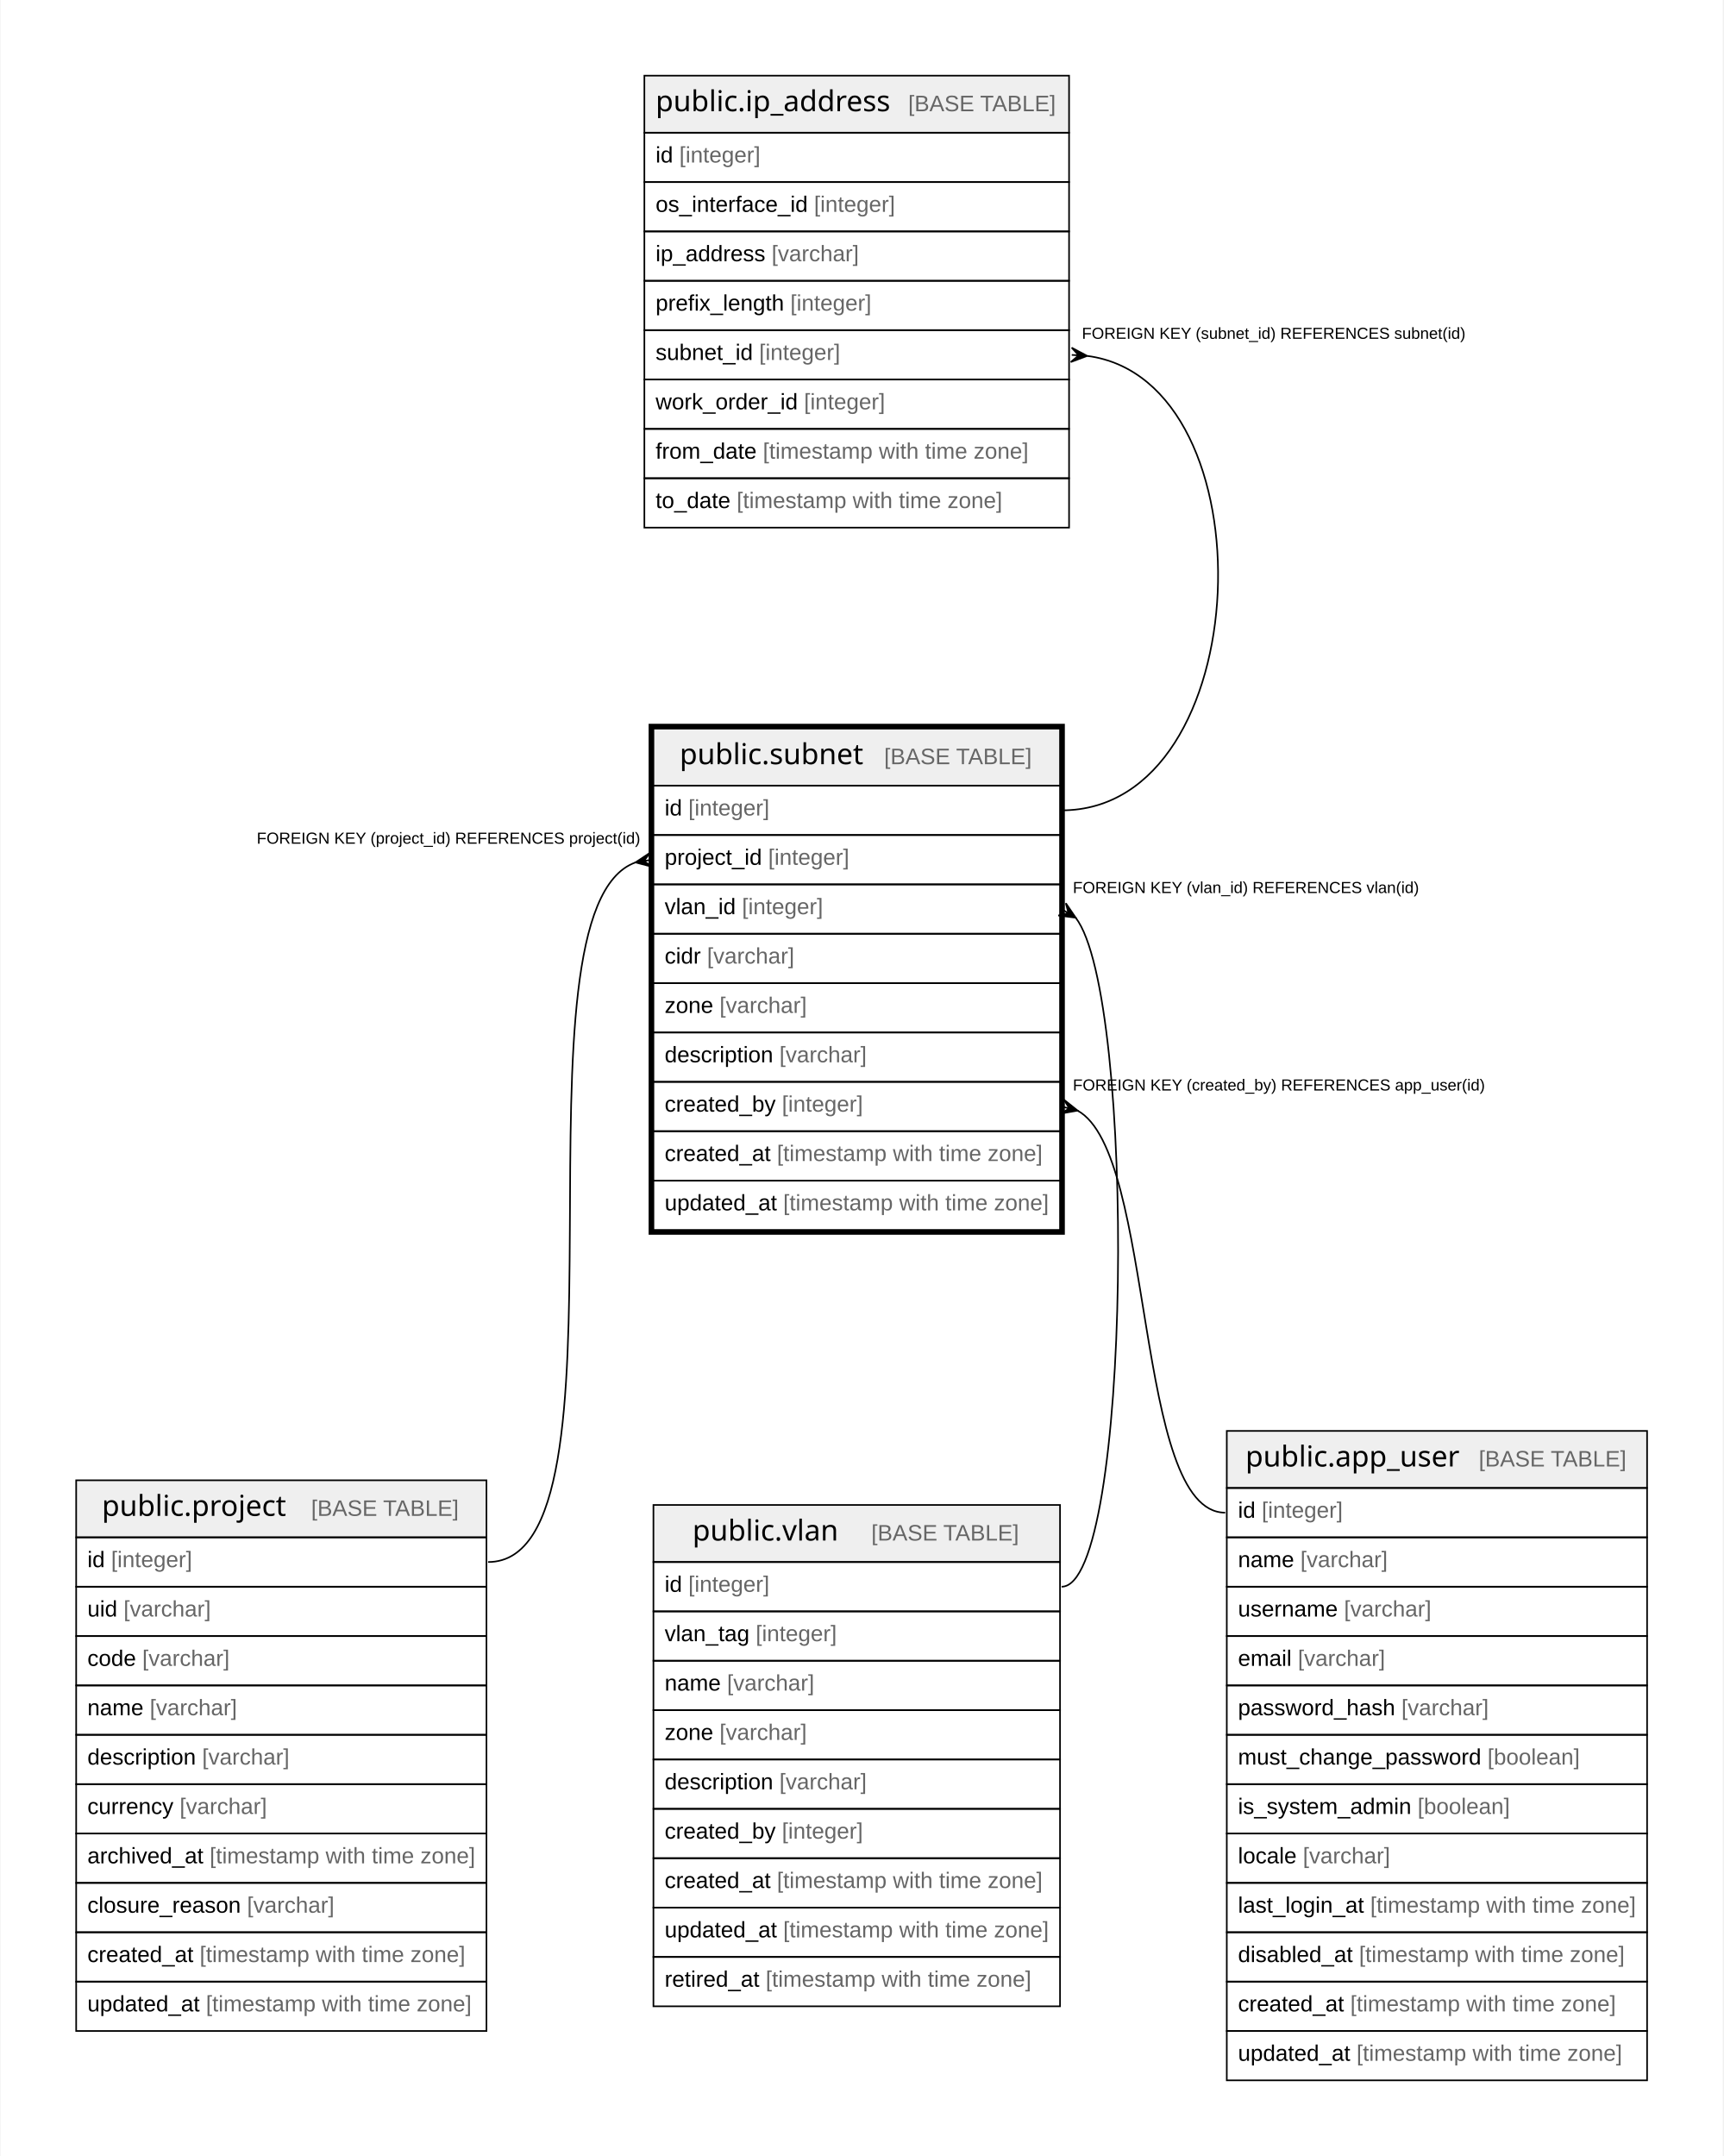
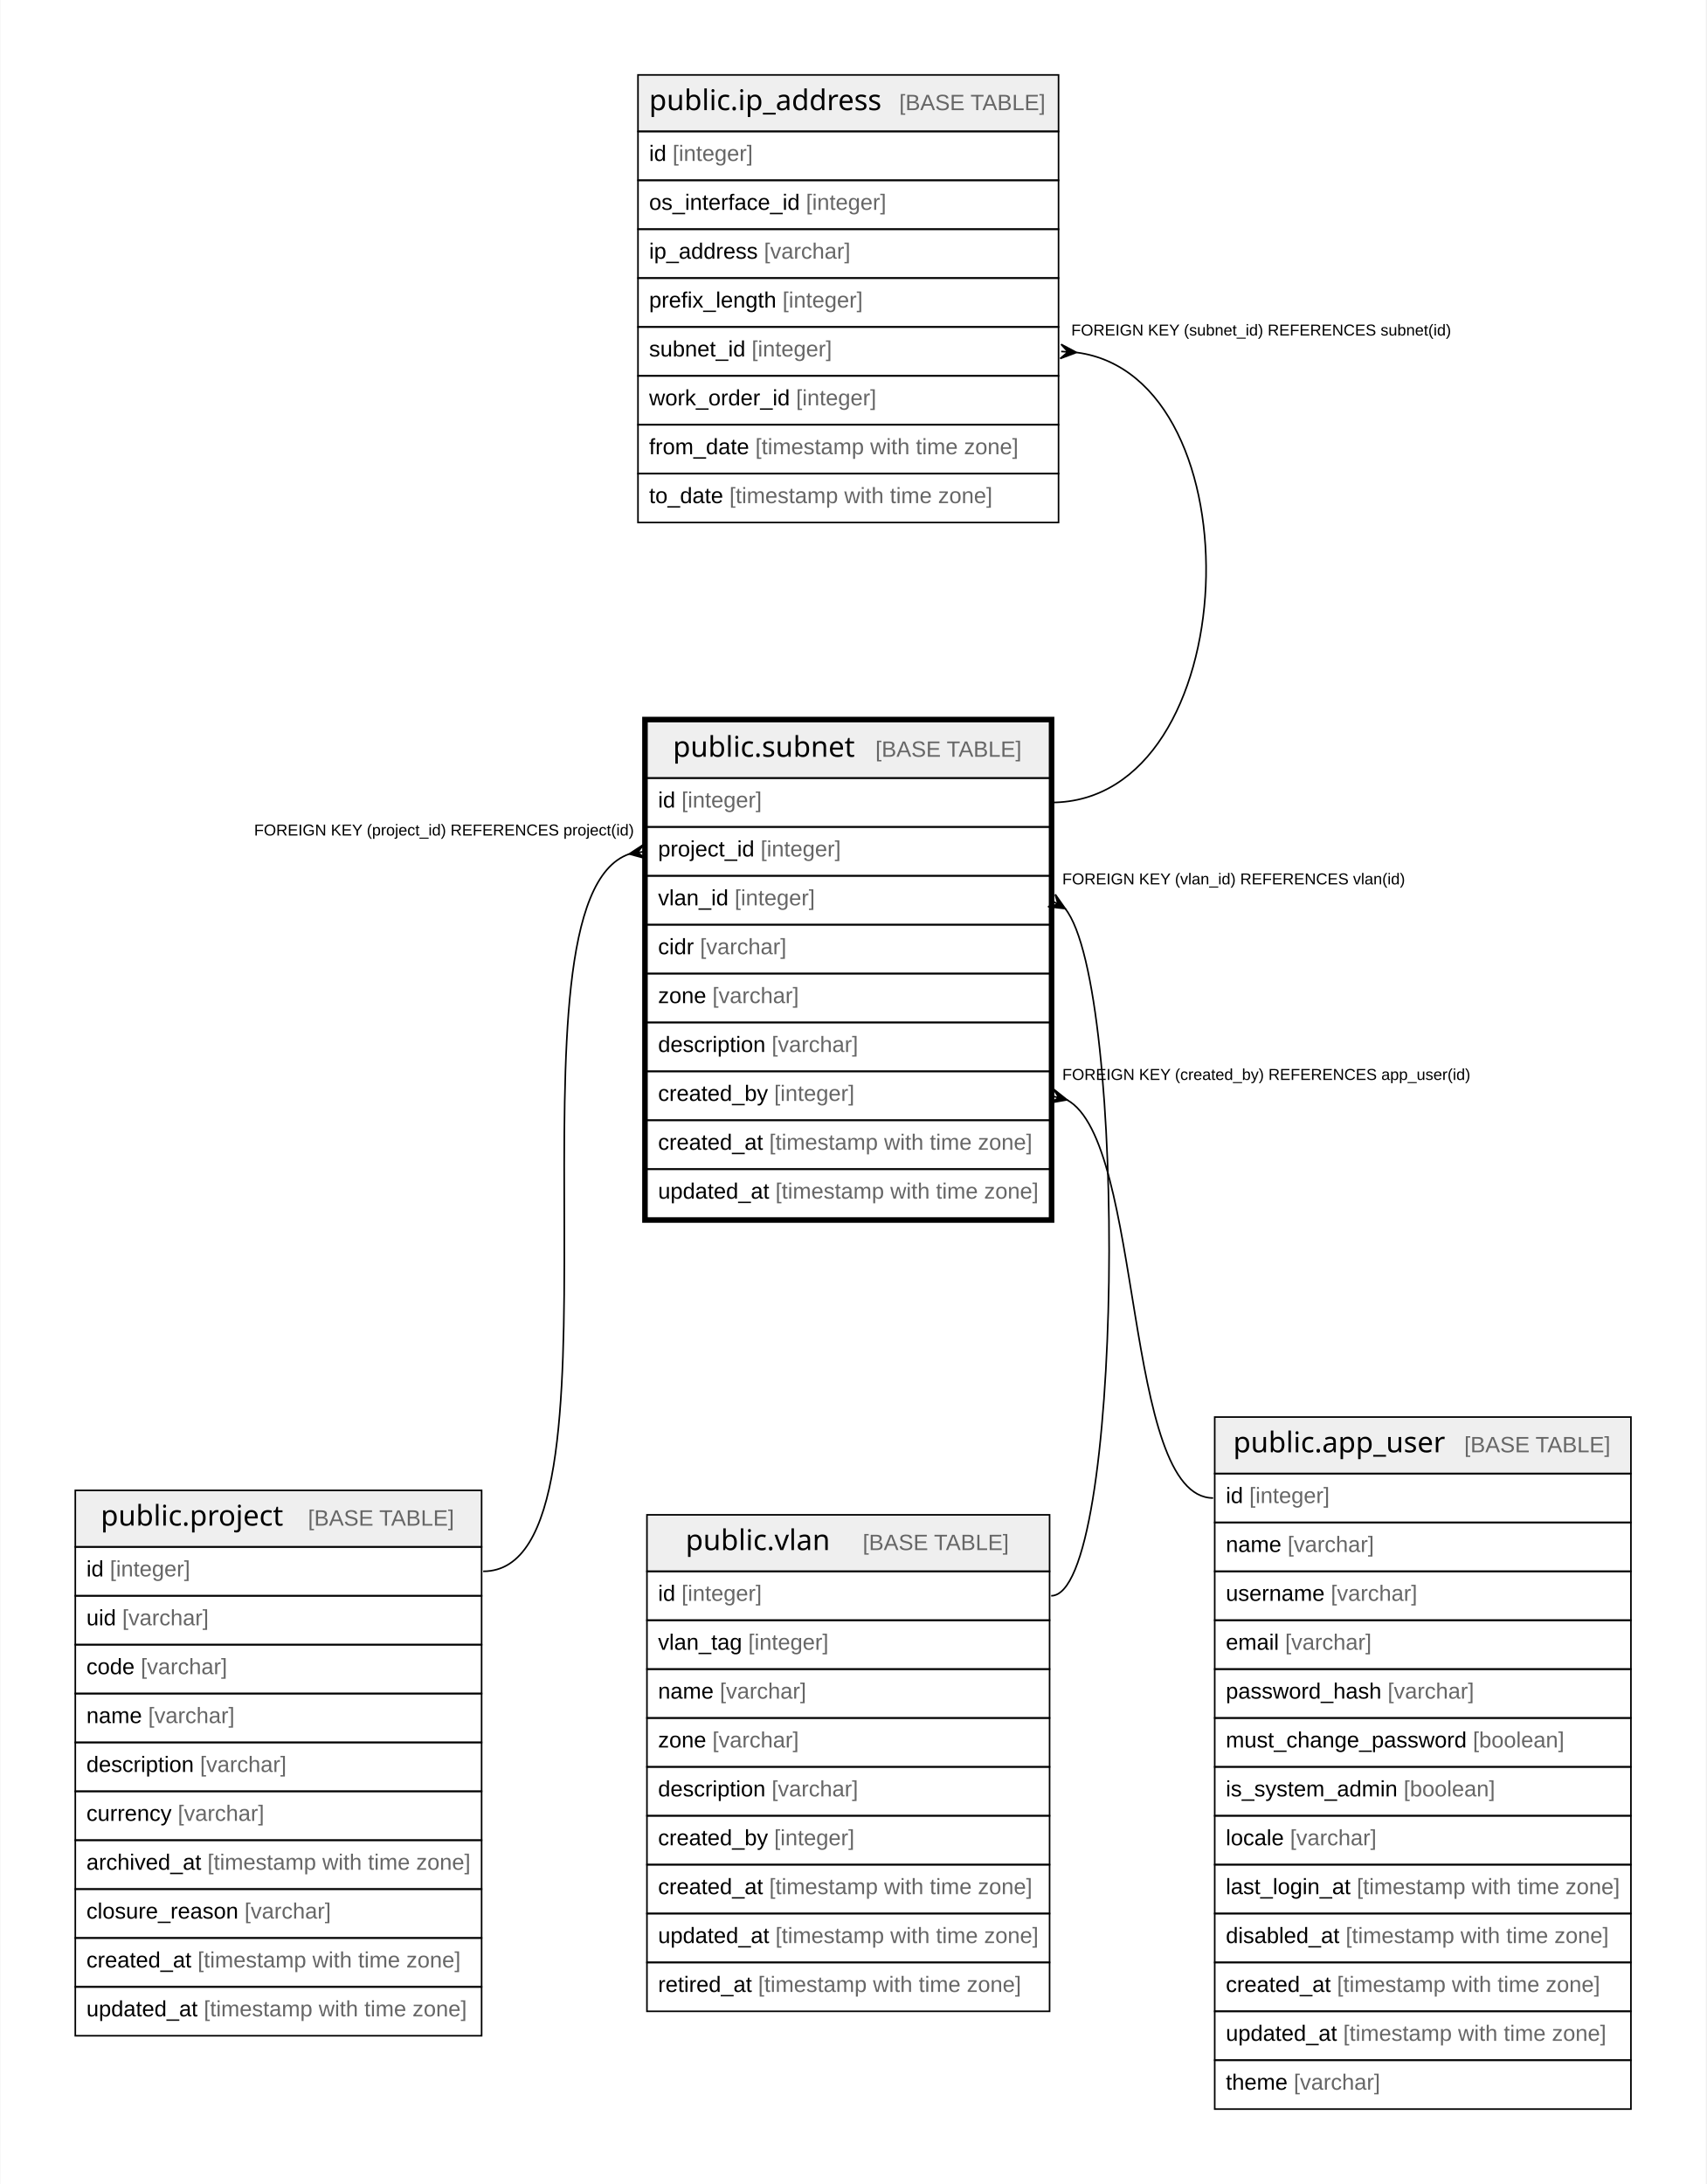
- <svg xmlns="http://www.w3.org/2000/svg" width="1075pt" height="1345pt" viewBox="0.00 0.00 1074.51 1345.20">
-   <g id="graph0" class="graph" transform="scale(1 1) rotate(0) translate(4 1341.2)">
-     <polygon fill="white" stroke="none" points="-4,4 -4,-1341.2 1070.51,-1341.2 1070.51,4 -4,4" />
+ <svg xmlns="http://www.w3.org/2000/svg" width="1075pt" height="1376pt" viewBox="0.00 0.00 1074.51 1376.00">
+   <g id="graph0" class="graph" transform="scale(1 1) rotate(0) translate(4 1372)">
+     <polygon fill="white" stroke="none" points="-4,4 -4,-1372 1070.51,-1372 1070.51,4 -4,4" />
    <g id="node1" class="node">
-       <polygon fill="#efefef" stroke="none" points="403.36,-851 403.36,-886.6 657.04,-886.6 657.04,-851 403.36,-851" />
-       <polygon fill="none" stroke="black" points="403.36,-851 403.36,-886.6 657.04,-886.6 657.04,-851 403.36,-851" />
-       <text text-anchor="start" x="419.71" y="-864.4" font-family="Arial Bold" font-size="18.00">public.subnet</text>
-       <text text-anchor="start" x="516.19" y="-864.4" font-family="Arial" font-size="14.00">    </text>
-       <text text-anchor="start" x="547.31" y="-864.4" font-family="Arial" font-size="14.00" fill="#666666">[BASE TABLE]</text>
+       <polygon fill="#efefef" stroke="none" points="403.36,-881.8 403.36,-917.4 657.04,-917.4 657.04,-881.8 403.36,-881.8" />
+       <polygon fill="none" stroke="black" points="403.36,-881.8 403.36,-917.4 657.04,-917.4 657.04,-881.8 403.36,-881.8" />
+       <text text-anchor="start" x="419.71" y="-895.2" font-family="Arial Bold" font-size="18.00">public.subnet</text>
+       <text text-anchor="start" x="516.19" y="-895.2" font-family="Arial" font-size="14.00">    </text>
+       <text text-anchor="start" x="547.31" y="-895.2" font-family="Arial" font-size="14.00" fill="#666666">[BASE TABLE]</text>
+       <polygon fill="none" stroke="black" points="403.36,-851 403.36,-881.8 657.04,-881.8 657.04,-851 403.36,-851" />
+       <text text-anchor="start" x="410.36" y="-863.2" font-family="Arial" font-size="14.00">id </text>
+       <text text-anchor="start" x="425.14" y="-863.2" font-family="Arial" font-size="14.00" fill="#666666">[integer]</text>
      <polygon fill="none" stroke="black" points="403.36,-820.2 403.36,-851 657.04,-851 657.04,-820.2 403.36,-820.2" />
-       <text text-anchor="start" x="410.36" y="-832.4" font-family="Arial" font-size="14.00">id </text>
-       <text text-anchor="start" x="425.14" y="-832.4" font-family="Arial" font-size="14.00" fill="#666666">[integer]</text>
+       <text text-anchor="start" x="410.36" y="-832.4" font-family="Arial" font-size="14.00">project_id </text>
+       <text text-anchor="start" x="474.95" y="-832.4" font-family="Arial" font-size="14.00" fill="#666666">[integer]</text>
      <polygon fill="none" stroke="black" points="403.36,-789.4 403.36,-820.2 657.04,-820.2 657.04,-789.4 403.36,-789.4" />
-       <text text-anchor="start" x="410.36" y="-801.6" font-family="Arial" font-size="14.00">project_id </text>
-       <text text-anchor="start" x="474.95" y="-801.6" font-family="Arial" font-size="14.00" fill="#666666">[integer]</text>
+       <text text-anchor="start" x="410.36" y="-801.6" font-family="Arial" font-size="14.00">vlan_id </text>
+       <text text-anchor="start" x="458.61" y="-801.6" font-family="Arial" font-size="14.00" fill="#666666">[integer]</text>
      <polygon fill="none" stroke="black" points="403.36,-758.6 403.36,-789.4 657.04,-789.4 657.04,-758.6 403.36,-758.6" />
-       <text text-anchor="start" x="410.36" y="-770.8" font-family="Arial" font-size="14.00">vlan_id </text>
-       <text text-anchor="start" x="458.61" y="-770.8" font-family="Arial" font-size="14.00" fill="#666666">[integer]</text>
+       <text text-anchor="start" x="410.36" y="-770.8" font-family="Arial" font-size="14.00">cidr </text>
+       <text text-anchor="start" x="436.8" y="-770.8" font-family="Arial" font-size="14.00" fill="#666666">[varchar]</text>
      <polygon fill="none" stroke="black" points="403.36,-727.8 403.36,-758.6 657.04,-758.6 657.04,-727.8 403.36,-727.8" />
-       <text text-anchor="start" x="410.36" y="-740" font-family="Arial" font-size="14.00">cidr </text>
-       <text text-anchor="start" x="436.8" y="-740" font-family="Arial" font-size="14.00" fill="#666666">[varchar]</text>
+       <text text-anchor="start" x="410.36" y="-740" font-family="Arial" font-size="14.00">zone </text>
+       <text text-anchor="start" x="444.6" y="-740" font-family="Arial" font-size="14.00" fill="#666666">[varchar]</text>
      <polygon fill="none" stroke="black" points="403.36,-697 403.36,-727.8 657.04,-727.8 657.04,-697 403.36,-697" />
-       <text text-anchor="start" x="410.36" y="-709.2" font-family="Arial" font-size="14.00">zone </text>
-       <text text-anchor="start" x="444.6" y="-709.2" font-family="Arial" font-size="14.00" fill="#666666">[varchar]</text>
+       <text text-anchor="start" x="410.36" y="-709.2" font-family="Arial" font-size="14.00">description </text>
+       <text text-anchor="start" x="481.95" y="-709.2" font-family="Arial" font-size="14.00" fill="#666666">[varchar]</text>
      <polygon fill="none" stroke="black" points="403.36,-666.2 403.36,-697 657.04,-697 657.04,-666.2 403.36,-666.2" />
-       <text text-anchor="start" x="410.36" y="-678.4" font-family="Arial" font-size="14.00">description </text>
-       <text text-anchor="start" x="481.95" y="-678.4" font-family="Arial" font-size="14.00" fill="#666666">[varchar]</text>
+       <text text-anchor="start" x="410.36" y="-678.4" font-family="Arial" font-size="14.00">created_by </text>
+       <text text-anchor="start" x="483.51" y="-678.4" font-family="Arial" font-size="14.00" fill="#666666">[integer]</text>
      <polygon fill="none" stroke="black" points="403.36,-635.4 403.36,-666.2 657.04,-666.2 657.04,-635.4 403.36,-635.4" />
-       <text text-anchor="start" x="410.36" y="-647.6" font-family="Arial" font-size="14.00">created_by </text>
-       <text text-anchor="start" x="483.51" y="-647.6" font-family="Arial" font-size="14.00" fill="#666666">[integer]</text>
+       <text text-anchor="start" x="410.36" y="-647.6" font-family="Arial" font-size="14.00">created_at </text>
+       <text text-anchor="start" x="480.4" y="-647.6" font-family="Arial" font-size="14.00" fill="#666666">[timestamp with time zone]</text>
      <polygon fill="none" stroke="black" points="403.36,-604.6 403.36,-635.4 657.04,-635.4 657.04,-604.6 403.36,-604.6" />
-       <text text-anchor="start" x="410.36" y="-616.8" font-family="Arial" font-size="14.00">created_at </text>
-       <text text-anchor="start" x="480.4" y="-616.8" font-family="Arial" font-size="14.00" fill="#666666">[timestamp with time zone]</text>
-       <polygon fill="none" stroke="black" points="403.36,-573.8 403.36,-604.6 657.04,-604.6 657.04,-573.8 403.36,-573.8" />
-       <text text-anchor="start" x="410.36" y="-586" font-family="Arial" font-size="14.00">updated_at </text>
-       <text text-anchor="start" x="484.31" y="-586" font-family="Arial" font-size="14.00" fill="#666666">[timestamp with time zone]</text>
-       <polygon fill="none" stroke="black" stroke-width="3" points="401.86,-572.3 401.86,-888.1 658.54,-888.1 658.54,-572.3 401.86,-572.3" />
+       <text text-anchor="start" x="410.36" y="-616.8" font-family="Arial" font-size="14.00">updated_at </text>
+       <text text-anchor="start" x="484.31" y="-616.8" font-family="Arial" font-size="14.00" fill="#666666">[timestamp with time zone]</text>
+       <polygon fill="none" stroke="black" stroke-width="3" points="401.86,-603.1 401.86,-918.9 658.54,-918.9 658.54,-603.1 401.86,-603.1" />
    </g>
    <g id="node3" class="node">
-       <polygon fill="#efefef" stroke="none" points="43.2,-382 43.2,-417.6 299.19,-417.6 299.19,-382 43.2,-382" />
-       <polygon fill="none" stroke="black" points="43.2,-382 43.2,-417.6 299.19,-417.6 299.19,-382 43.2,-382" />
-       <text text-anchor="start" x="59.22" y="-395.4" font-family="Arial Bold" font-size="18.00">public.project</text>
-       <text text-anchor="start" x="158.68" y="-395.4" font-family="Arial" font-size="14.00">    </text>
-       <text text-anchor="start" x="189.8" y="-395.4" font-family="Arial" font-size="14.00" fill="#666666">[BASE TABLE]</text>
-       <polygon fill="none" stroke="black" points="43.2,-351.2 43.2,-382 299.19,-382 299.19,-351.2 43.2,-351.2" />
-       <text text-anchor="start" x="50.2" y="-363.4" font-family="Arial" font-size="14.00">id </text>
-       <text text-anchor="start" x="64.99" y="-363.4" font-family="Arial" font-size="14.00" fill="#666666">[integer]</text>
-       <polygon fill="none" stroke="black" points="43.2,-320.4 43.2,-351.2 299.19,-351.2 299.19,-320.4 43.2,-320.4" />
-       <text text-anchor="start" x="50.2" y="-332.6" font-family="Arial" font-size="14.00">uid </text>
-       <text text-anchor="start" x="72.77" y="-332.6" font-family="Arial" font-size="14.00" fill="#666666">[varchar]</text>
-       <polygon fill="none" stroke="black" points="43.2,-289.6 43.2,-320.4 299.19,-320.4 299.19,-289.6 43.2,-289.6" />
-       <text text-anchor="start" x="50.2" y="-301.8" font-family="Arial" font-size="14.00">code </text>
-       <text text-anchor="start" x="84.45" y="-301.8" font-family="Arial" font-size="14.00" fill="#666666">[varchar]</text>
-       <polygon fill="none" stroke="black" points="43.2,-258.8 43.2,-289.6 299.19,-289.6 299.19,-258.8 43.2,-258.8" />
-       <text text-anchor="start" x="50.2" y="-271" font-family="Arial" font-size="14.00">name </text>
-       <text text-anchor="start" x="89.11" y="-271" font-family="Arial" font-size="14.00" fill="#666666">[varchar]</text>
-       <polygon fill="none" stroke="black" points="43.2,-228 43.2,-258.8 299.19,-258.8 299.19,-228 43.2,-228" />
-       <text text-anchor="start" x="50.2" y="-240.2" font-family="Arial" font-size="14.00">description </text>
-       <text text-anchor="start" x="121.79" y="-240.2" font-family="Arial" font-size="14.00" fill="#666666">[varchar]</text>
-       <polygon fill="none" stroke="black" points="43.2,-197.2 43.2,-228 299.19,-228 299.19,-197.2 43.2,-197.2" />
-       <text text-anchor="start" x="50.2" y="-209.4" font-family="Arial" font-size="14.00">currency </text>
-       <text text-anchor="start" x="107.77" y="-209.4" font-family="Arial" font-size="14.00" fill="#666666">[varchar]</text>
-       <polygon fill="none" stroke="black" points="43.2,-166.4 43.2,-197.2 299.19,-197.2 299.19,-166.4 43.2,-166.4" />
-       <text text-anchor="start" x="50.2" y="-178.6" font-family="Arial" font-size="14.00">archived_at </text>
-       <text text-anchor="start" x="126.47" y="-178.6" font-family="Arial" font-size="14.00" fill="#666666">[timestamp with time zone]</text>
-       <polygon fill="none" stroke="black" points="43.2,-135.6 43.2,-166.4 299.19,-166.4 299.19,-135.6 43.2,-135.6" />
-       <text text-anchor="start" x="50.2" y="-147.8" font-family="Arial" font-size="14.00">closure_reason </text>
-       <text text-anchor="start" x="149.81" y="-147.8" font-family="Arial" font-size="14.00" fill="#666666">[varchar]</text>
-       <polygon fill="none" stroke="black" points="43.2,-104.8 43.2,-135.6 299.19,-135.6 299.19,-104.8 43.2,-104.8" />
-       <text text-anchor="start" x="50.2" y="-117" font-family="Arial" font-size="14.00">created_at </text>
-       <text text-anchor="start" x="120.25" y="-117" font-family="Arial" font-size="14.00" fill="#666666">[timestamp with time zone]</text>
-       <polygon fill="none" stroke="black" points="43.2,-74 43.2,-104.8 299.19,-104.8 299.19,-74 43.2,-74" />
-       <text text-anchor="start" x="50.2" y="-86.2" font-family="Arial" font-size="14.00">updated_at </text>
-       <text text-anchor="start" x="124.16" y="-86.2" font-family="Arial" font-size="14.00" fill="#666666">[timestamp with time zone]</text>
+       <polygon fill="#efefef" stroke="none" points="43.2,-397.4 43.2,-433 299.19,-433 299.19,-397.4 43.2,-397.4" />
+       <polygon fill="none" stroke="black" points="43.2,-397.4 43.2,-433 299.19,-433 299.19,-397.4 43.2,-397.4" />
+       <text text-anchor="start" x="59.22" y="-410.8" font-family="Arial Bold" font-size="18.00">public.project</text>
+       <text text-anchor="start" x="158.68" y="-410.8" font-family="Arial" font-size="14.00">    </text>
+       <text text-anchor="start" x="189.8" y="-410.8" font-family="Arial" font-size="14.00" fill="#666666">[BASE TABLE]</text>
+       <polygon fill="none" stroke="black" points="43.2,-366.6 43.2,-397.4 299.19,-397.4 299.19,-366.6 43.2,-366.6" />
+       <text text-anchor="start" x="50.2" y="-378.8" font-family="Arial" font-size="14.00">id </text>
+       <text text-anchor="start" x="64.99" y="-378.8" font-family="Arial" font-size="14.00" fill="#666666">[integer]</text>
+       <polygon fill="none" stroke="black" points="43.2,-335.8 43.2,-366.6 299.19,-366.6 299.19,-335.8 43.2,-335.8" />
+       <text text-anchor="start" x="50.2" y="-348" font-family="Arial" font-size="14.00">uid </text>
+       <text text-anchor="start" x="72.77" y="-348" font-family="Arial" font-size="14.00" fill="#666666">[varchar]</text>
+       <polygon fill="none" stroke="black" points="43.2,-305 43.2,-335.8 299.19,-335.8 299.19,-305 43.2,-305" />
+       <text text-anchor="start" x="50.2" y="-317.2" font-family="Arial" font-size="14.00">code </text>
+       <text text-anchor="start" x="84.45" y="-317.2" font-family="Arial" font-size="14.00" fill="#666666">[varchar]</text>
+       <polygon fill="none" stroke="black" points="43.2,-274.2 43.2,-305 299.19,-305 299.19,-274.2 43.2,-274.2" />
+       <text text-anchor="start" x="50.2" y="-286.4" font-family="Arial" font-size="14.00">name </text>
+       <text text-anchor="start" x="89.11" y="-286.4" font-family="Arial" font-size="14.00" fill="#666666">[varchar]</text>
+       <polygon fill="none" stroke="black" points="43.2,-243.4 43.2,-274.2 299.19,-274.2 299.19,-243.4 43.2,-243.4" />
+       <text text-anchor="start" x="50.2" y="-255.6" font-family="Arial" font-size="14.00">description </text>
+       <text text-anchor="start" x="121.79" y="-255.6" font-family="Arial" font-size="14.00" fill="#666666">[varchar]</text>
+       <polygon fill="none" stroke="black" points="43.2,-212.6 43.2,-243.4 299.19,-243.4 299.19,-212.6 43.2,-212.6" />
+       <text text-anchor="start" x="50.2" y="-224.8" font-family="Arial" font-size="14.00">currency </text>
+       <text text-anchor="start" x="107.77" y="-224.8" font-family="Arial" font-size="14.00" fill="#666666">[varchar]</text>
+       <polygon fill="none" stroke="black" points="43.2,-181.8 43.2,-212.6 299.19,-212.6 299.19,-181.8 43.2,-181.8" />
+       <text text-anchor="start" x="50.2" y="-194" font-family="Arial" font-size="14.00">archived_at </text>
+       <text text-anchor="start" x="126.47" y="-194" font-family="Arial" font-size="14.00" fill="#666666">[timestamp with time zone]</text>
+       <polygon fill="none" stroke="black" points="43.2,-151 43.2,-181.8 299.19,-181.8 299.19,-151 43.2,-151" />
+       <text text-anchor="start" x="50.2" y="-163.2" font-family="Arial" font-size="14.00">closure_reason </text>
+       <text text-anchor="start" x="149.81" y="-163.2" font-family="Arial" font-size="14.00" fill="#666666">[varchar]</text>
+       <polygon fill="none" stroke="black" points="43.2,-120.2 43.2,-151 299.19,-151 299.19,-120.2 43.2,-120.2" />
+       <text text-anchor="start" x="50.2" y="-132.4" font-family="Arial" font-size="14.00">created_at </text>
+       <text text-anchor="start" x="120.25" y="-132.4" font-family="Arial" font-size="14.00" fill="#666666">[timestamp with time zone]</text>
+       <polygon fill="none" stroke="black" points="43.2,-89.4 43.2,-120.2 299.19,-120.2 299.19,-89.4 43.2,-89.4" />
+       <text text-anchor="start" x="50.2" y="-101.6" font-family="Arial" font-size="14.00">updated_at </text>
+       <text text-anchor="start" x="124.16" y="-101.6" font-family="Arial" font-size="14.00" fill="#666666">[timestamp with time zone]</text>
    </g>
    <g id="edge2" class="edge">
-       <path fill="none" stroke="black" d="M392.27,-803.13C309.18,-773.71 396.57,-366.6 300.19,-366.6" />
-       <polygon fill="black" stroke="black" points="392.16,-803.11 401.29,-809.18 397.42,-803.98 401.7,-804.69 401.7,-804.69 401.7,-804.69 397.42,-803.98 402.76,-800.31 392.16,-803.11" />
-       <text text-anchor="start" x="155.85" y="-814.8" font-family="Arial" font-size="10.00">FOREIGN KEY (project_id) REFERENCES project(id)</text>
+       <path fill="none" stroke="black" d="M392.21,-833.96C306.12,-804.27 399.88,-382 300.19,-382" />
+       <polygon fill="black" stroke="black" points="392.15,-833.95 401.31,-839.99 397.42,-834.8 401.69,-835.49 401.69,-835.49 401.69,-835.49 397.42,-834.8 402.74,-831.1 392.15,-833.95" />
+       <text text-anchor="start" x="155.85" y="-845.6" font-family="Arial" font-size="10.00">FOREIGN KEY (project_id) REFERENCES project(id)</text>
    </g>
    <g id="node4" class="node">
-       <polygon fill="#efefef" stroke="none" points="403.36,-366.6 403.36,-402.2 657.04,-402.2 657.04,-366.6 403.36,-366.6" />
-       <polygon fill="none" stroke="black" points="403.36,-366.6 403.36,-402.2 657.04,-402.2 657.04,-366.6 403.36,-366.6" />
-       <text text-anchor="start" x="427.71" y="-380" font-family="Arial Bold" font-size="18.00">public.vlan</text>
-       <text text-anchor="start" x="508.19" y="-380" font-family="Arial" font-size="14.00">    </text>
-       <text text-anchor="start" x="539.31" y="-380" font-family="Arial" font-size="14.00" fill="#666666">[BASE TABLE]</text>
-       <polygon fill="none" stroke="black" points="403.36,-335.8 403.36,-366.6 657.04,-366.6 657.04,-335.8 403.36,-335.8" />
-       <text text-anchor="start" x="410.36" y="-348" font-family="Arial" font-size="14.00">id </text>
-       <text text-anchor="start" x="425.14" y="-348" font-family="Arial" font-size="14.00" fill="#666666">[integer]</text>
-       <polygon fill="none" stroke="black" points="403.36,-305 403.36,-335.8 657.04,-335.8 657.04,-305 403.36,-305" />
-       <text text-anchor="start" x="410.36" y="-317.2" font-family="Arial" font-size="14.00">vlan_tag </text>
-       <text text-anchor="start" x="467.18" y="-317.2" font-family="Arial" font-size="14.00" fill="#666666">[integer]</text>
-       <polygon fill="none" stroke="black" points="403.36,-274.2 403.36,-305 657.04,-305 657.04,-274.2 403.36,-274.2" />
-       <text text-anchor="start" x="410.36" y="-286.4" font-family="Arial" font-size="14.00">name </text>
-       <text text-anchor="start" x="449.27" y="-286.4" font-family="Arial" font-size="14.00" fill="#666666">[varchar]</text>
-       <polygon fill="none" stroke="black" points="403.36,-243.4 403.36,-274.2 657.04,-274.2 657.04,-243.4 403.36,-243.4" />
-       <text text-anchor="start" x="410.36" y="-255.6" font-family="Arial" font-size="14.00">zone </text>
-       <text text-anchor="start" x="444.6" y="-255.6" font-family="Arial" font-size="14.00" fill="#666666">[varchar]</text>
-       <polygon fill="none" stroke="black" points="403.36,-212.6 403.36,-243.4 657.04,-243.4 657.04,-212.6 403.36,-212.6" />
-       <text text-anchor="start" x="410.36" y="-224.8" font-family="Arial" font-size="14.00">description </text>
-       <text text-anchor="start" x="481.95" y="-224.8" font-family="Arial" font-size="14.00" fill="#666666">[varchar]</text>
-       <polygon fill="none" stroke="black" points="403.36,-181.8 403.36,-212.6 657.04,-212.6 657.04,-181.8 403.36,-181.8" />
-       <text text-anchor="start" x="410.36" y="-194" font-family="Arial" font-size="14.00">created_by </text>
-       <text text-anchor="start" x="483.51" y="-194" font-family="Arial" font-size="14.00" fill="#666666">[integer]</text>
-       <polygon fill="none" stroke="black" points="403.36,-151 403.36,-181.8 657.04,-181.8 657.04,-151 403.36,-151" />
-       <text text-anchor="start" x="410.36" y="-163.2" font-family="Arial" font-size="14.00">created_at </text>
-       <text text-anchor="start" x="480.4" y="-163.2" font-family="Arial" font-size="14.00" fill="#666666">[timestamp with time zone]</text>
-       <polygon fill="none" stroke="black" points="403.36,-120.2 403.36,-151 657.04,-151 657.04,-120.2 403.36,-120.2" />
-       <text text-anchor="start" x="410.36" y="-132.4" font-family="Arial" font-size="14.00">updated_at </text>
-       <text text-anchor="start" x="484.31" y="-132.4" font-family="Arial" font-size="14.00" fill="#666666">[timestamp with time zone]</text>
-       <polygon fill="none" stroke="black" points="403.36,-89.4 403.36,-120.2 657.04,-120.2 657.04,-89.4 403.36,-89.4" />
-       <text text-anchor="start" x="410.36" y="-101.6" font-family="Arial" font-size="14.00">retired_at </text>
-       <text text-anchor="start" x="473.39" y="-101.6" font-family="Arial" font-size="14.00" fill="#666666">[timestamp with time zone]</text>
+       <polygon fill="#efefef" stroke="none" points="403.36,-382 403.36,-417.6 657.04,-417.6 657.04,-382 403.36,-382" />
+       <polygon fill="none" stroke="black" points="403.36,-382 403.36,-417.6 657.04,-417.6 657.04,-382 403.36,-382" />
+       <text text-anchor="start" x="427.71" y="-395.4" font-family="Arial Bold" font-size="18.00">public.vlan</text>
+       <text text-anchor="start" x="508.19" y="-395.4" font-family="Arial" font-size="14.00">    </text>
+       <text text-anchor="start" x="539.31" y="-395.4" font-family="Arial" font-size="14.00" fill="#666666">[BASE TABLE]</text>
+       <polygon fill="none" stroke="black" points="403.36,-351.2 403.36,-382 657.04,-382 657.04,-351.2 403.36,-351.2" />
+       <text text-anchor="start" x="410.36" y="-363.4" font-family="Arial" font-size="14.00">id </text>
+       <text text-anchor="start" x="425.14" y="-363.4" font-family="Arial" font-size="14.00" fill="#666666">[integer]</text>
+       <polygon fill="none" stroke="black" points="403.36,-320.4 403.36,-351.2 657.04,-351.2 657.04,-320.4 403.36,-320.4" />
+       <text text-anchor="start" x="410.36" y="-332.6" font-family="Arial" font-size="14.00">vlan_tag </text>
+       <text text-anchor="start" x="467.18" y="-332.6" font-family="Arial" font-size="14.00" fill="#666666">[integer]</text>
+       <polygon fill="none" stroke="black" points="403.36,-289.6 403.36,-320.4 657.04,-320.4 657.04,-289.6 403.36,-289.6" />
+       <text text-anchor="start" x="410.36" y="-301.8" font-family="Arial" font-size="14.00">name </text>
+       <text text-anchor="start" x="449.27" y="-301.8" font-family="Arial" font-size="14.00" fill="#666666">[varchar]</text>
+       <polygon fill="none" stroke="black" points="403.36,-258.8 403.36,-289.6 657.04,-289.6 657.04,-258.8 403.36,-258.8" />
+       <text text-anchor="start" x="410.36" y="-271" font-family="Arial" font-size="14.00">zone </text>
+       <text text-anchor="start" x="444.6" y="-271" font-family="Arial" font-size="14.00" fill="#666666">[varchar]</text>
+       <polygon fill="none" stroke="black" points="403.36,-228 403.36,-258.8 657.04,-258.8 657.04,-228 403.36,-228" />
+       <text text-anchor="start" x="410.36" y="-240.2" font-family="Arial" font-size="14.00">description </text>
+       <text text-anchor="start" x="481.95" y="-240.2" font-family="Arial" font-size="14.00" fill="#666666">[varchar]</text>
+       <polygon fill="none" stroke="black" points="403.36,-197.2 403.36,-228 657.04,-228 657.04,-197.2 403.36,-197.2" />
+       <text text-anchor="start" x="410.36" y="-209.4" font-family="Arial" font-size="14.00">created_by </text>
+       <text text-anchor="start" x="483.51" y="-209.4" font-family="Arial" font-size="14.00" fill="#666666">[integer]</text>
+       <polygon fill="none" stroke="black" points="403.36,-166.4 403.36,-197.2 657.04,-197.2 657.04,-166.4 403.36,-166.4" />
+       <text text-anchor="start" x="410.36" y="-178.6" font-family="Arial" font-size="14.00">created_at </text>
+       <text text-anchor="start" x="480.4" y="-178.6" font-family="Arial" font-size="14.00" fill="#666666">[timestamp with time zone]</text>
+       <polygon fill="none" stroke="black" points="403.36,-135.6 403.36,-166.4 657.04,-166.4 657.04,-135.6 403.36,-135.6" />
+       <text text-anchor="start" x="410.36" y="-147.8" font-family="Arial" font-size="14.00">updated_at </text>
+       <text text-anchor="start" x="484.31" y="-147.8" font-family="Arial" font-size="14.00" fill="#666666">[timestamp with time zone]</text>
+       <polygon fill="none" stroke="black" points="403.36,-104.8 403.36,-135.6 657.04,-135.6 657.04,-104.8 403.36,-104.8" />
+       <text text-anchor="start" x="410.36" y="-117" font-family="Arial" font-size="14.00">retired_at </text>
+       <text text-anchor="start" x="473.39" y="-117" font-family="Arial" font-size="14.00" fill="#666666">[timestamp with time zone]</text>
    </g>
    <g id="edge3" class="edge">
-       <path fill="none" stroke="black" d="M666.77,-768.65C704.81,-719.71 701.9,-351.2 658.04,-351.2" />
-       <polygon fill="black" stroke="black" points="666.85,-768.61 655.97,-769.99 662.3,-771.39 658.61,-773.65 658.61,-773.65 658.61,-773.65 662.3,-771.39 660.67,-777.66 666.85,-768.61" />
-       <text text-anchor="start" x="665.04" y="-784" font-family="Arial" font-size="10.00">FOREIGN KEY (vlan_id) REFERENCES vlan(id)</text>
+       <path fill="none" stroke="black" d="M666.84,-799.57C706.52,-750.13 703.59,-366.6 658.04,-366.6" />
+       <polygon fill="black" stroke="black" points="666.92,-799.53 656.03,-800.76 662.34,-802.25 658.61,-804.46 658.61,-804.46 658.61,-804.46 662.34,-802.25 660.62,-808.5 666.92,-799.53" />
+       <text text-anchor="start" x="665.04" y="-814.8" font-family="Arial" font-size="10.00">FOREIGN KEY (vlan_id) REFERENCES vlan(id)</text>
    </g>
    <g id="node5" class="node">
-       <polygon fill="#efefef" stroke="none" points="761.08,-412.8 761.08,-448.4 1023.31,-448.4 1023.31,-412.8 761.08,-412.8" />
-       <polygon fill="none" stroke="black" points="761.08,-412.8 761.08,-448.4 1023.31,-448.4 1023.31,-412.8 761.08,-412.8" />
-       <text text-anchor="start" x="772.72" y="-426.2" font-family="Arial Bold" font-size="18.00">public.app_user</text>
-       <text text-anchor="start" x="887.19" y="-426.2" font-family="Arial" font-size="14.00">    </text>
-       <text text-anchor="start" x="918.3" y="-426.2" font-family="Arial" font-size="14.00" fill="#666666">[BASE TABLE]</text>
+       <polygon fill="#efefef" stroke="none" points="761.08,-443.6 761.08,-479.2 1023.31,-479.2 1023.31,-443.6 761.08,-443.6" />
+       <polygon fill="none" stroke="black" points="761.08,-443.6 761.08,-479.2 1023.31,-479.2 1023.31,-443.6 761.08,-443.6" />
+       <text text-anchor="start" x="772.72" y="-457" font-family="Arial Bold" font-size="18.00">public.app_user</text>
+       <text text-anchor="start" x="887.19" y="-457" font-family="Arial" font-size="14.00">    </text>
+       <text text-anchor="start" x="918.3" y="-457" font-family="Arial" font-size="14.00" fill="#666666">[BASE TABLE]</text>
+       <polygon fill="none" stroke="black" points="761.08,-412.8 761.08,-443.6 1023.31,-443.6 1023.31,-412.8 761.08,-412.8" />
+       <text text-anchor="start" x="768.08" y="-425" font-family="Arial" font-size="14.00">id </text>
+       <text text-anchor="start" x="782.87" y="-425" font-family="Arial" font-size="14.00" fill="#666666">[integer]</text>
      <polygon fill="none" stroke="black" points="761.08,-382 761.08,-412.8 1023.31,-412.8 1023.31,-382 761.08,-382" />
-       <text text-anchor="start" x="768.08" y="-394.2" font-family="Arial" font-size="14.00">id </text>
-       <text text-anchor="start" x="782.87" y="-394.2" font-family="Arial" font-size="14.00" fill="#666666">[integer]</text>
+       <text text-anchor="start" x="768.08" y="-394.2" font-family="Arial" font-size="14.00">name </text>
+       <text text-anchor="start" x="806.99" y="-394.2" font-family="Arial" font-size="14.00" fill="#666666">[varchar]</text>
      <polygon fill="none" stroke="black" points="761.08,-351.2 761.08,-382 1023.31,-382 1023.31,-351.2 761.08,-351.2" />
-       <text text-anchor="start" x="768.08" y="-363.4" font-family="Arial" font-size="14.00">name </text>
-       <text text-anchor="start" x="806.99" y="-363.4" font-family="Arial" font-size="14.00" fill="#666666">[varchar]</text>
+       <text text-anchor="start" x="768.08" y="-363.4" font-family="Arial" font-size="14.00">username </text>
+       <text text-anchor="start" x="834.23" y="-363.4" font-family="Arial" font-size="14.00" fill="#666666">[varchar]</text>
      <polygon fill="none" stroke="black" points="761.08,-320.4 761.08,-351.2 1023.31,-351.2 1023.31,-320.4 761.08,-320.4" />
-       <text text-anchor="start" x="768.08" y="-332.6" font-family="Arial" font-size="14.00">username </text>
-       <text text-anchor="start" x="834.23" y="-332.6" font-family="Arial" font-size="14.00" fill="#666666">[varchar]</text>
+       <text text-anchor="start" x="768.08" y="-332.6" font-family="Arial" font-size="14.00">email </text>
+       <text text-anchor="start" x="805.43" y="-332.6" font-family="Arial" font-size="14.00" fill="#666666">[varchar]</text>
      <polygon fill="none" stroke="black" points="761.08,-289.6 761.08,-320.4 1023.31,-320.4 1023.31,-289.6 761.08,-289.6" />
-       <text text-anchor="start" x="768.08" y="-301.8" font-family="Arial" font-size="14.00">email </text>
-       <text text-anchor="start" x="805.43" y="-301.8" font-family="Arial" font-size="14.00" fill="#666666">[varchar]</text>
+       <text text-anchor="start" x="768.08" y="-301.8" font-family="Arial" font-size="14.00">password_hash </text>
+       <text text-anchor="start" x="870.03" y="-301.8" font-family="Arial" font-size="14.00" fill="#666666">[varchar]</text>
      <polygon fill="none" stroke="black" points="761.08,-258.8 761.08,-289.6 1023.31,-289.6 1023.31,-258.8 761.08,-258.8" />
-       <text text-anchor="start" x="768.08" y="-271" font-family="Arial" font-size="14.00">password_hash </text>
-       <text text-anchor="start" x="870.03" y="-271" font-family="Arial" font-size="14.00" fill="#666666">[varchar]</text>
+       <text text-anchor="start" x="768.08" y="-271" font-family="Arial" font-size="14.00">must_change_password </text>
+       <text text-anchor="start" x="923.73" y="-271" font-family="Arial" font-size="14.00" fill="#666666">[boolean]</text>
      <polygon fill="none" stroke="black" points="761.08,-228 761.08,-258.8 1023.31,-258.8 1023.31,-228 761.08,-228" />
-       <text text-anchor="start" x="768.08" y="-240.2" font-family="Arial" font-size="14.00">must_change_password </text>
-       <text text-anchor="start" x="923.73" y="-240.2" font-family="Arial" font-size="14.00" fill="#666666">[boolean]</text>
+       <text text-anchor="start" x="768.08" y="-240.2" font-family="Arial" font-size="14.00">is_system_admin </text>
+       <text text-anchor="start" x="880.12" y="-240.2" font-family="Arial" font-size="14.00" fill="#666666">[boolean]</text>
      <polygon fill="none" stroke="black" points="761.08,-197.2 761.08,-228 1023.31,-228 1023.31,-197.2 761.08,-197.2" />
-       <text text-anchor="start" x="768.08" y="-209.4" font-family="Arial" font-size="14.00">is_system_admin </text>
-       <text text-anchor="start" x="880.12" y="-209.4" font-family="Arial" font-size="14.00" fill="#666666">[boolean]</text>
+       <text text-anchor="start" x="768.08" y="-209.4" font-family="Arial" font-size="14.00">locale </text>
+       <text text-anchor="start" x="808.55" y="-209.4" font-family="Arial" font-size="14.00" fill="#666666">[varchar]</text>
      <polygon fill="none" stroke="black" points="761.08,-166.4 761.08,-197.2 1023.31,-197.2 1023.31,-166.4 761.08,-166.4" />
-       <text text-anchor="start" x="768.08" y="-178.6" font-family="Arial" font-size="14.00">locale </text>
-       <text text-anchor="start" x="808.55" y="-178.6" font-family="Arial" font-size="14.00" fill="#666666">[varchar]</text>
+       <text text-anchor="start" x="768.08" y="-178.6" font-family="Arial" font-size="14.00">last_login_at </text>
+       <text text-anchor="start" x="850.59" y="-178.6" font-family="Arial" font-size="14.00" fill="#666666">[timestamp with time zone]</text>
      <polygon fill="none" stroke="black" points="761.08,-135.6 761.08,-166.4 1023.31,-166.4 1023.31,-135.6 761.08,-135.6" />
-       <text text-anchor="start" x="768.08" y="-147.8" font-family="Arial" font-size="14.00">last_login_at </text>
-       <text text-anchor="start" x="850.59" y="-147.8" font-family="Arial" font-size="14.00" fill="#666666">[timestamp with time zone]</text>
+       <text text-anchor="start" x="768.08" y="-147.8" font-family="Arial" font-size="14.00">disabled_at </text>
+       <text text-anchor="start" x="843.59" y="-147.8" font-family="Arial" font-size="14.00" fill="#666666">[timestamp with time zone]</text>
      <polygon fill="none" stroke="black" points="761.08,-104.8 761.08,-135.6 1023.31,-135.6 1023.31,-104.8 761.08,-104.8" />
-       <text text-anchor="start" x="768.08" y="-117" font-family="Arial" font-size="14.00">disabled_at </text>
-       <text text-anchor="start" x="843.59" y="-117" font-family="Arial" font-size="14.00" fill="#666666">[timestamp with time zone]</text>
+       <text text-anchor="start" x="768.08" y="-117" font-family="Arial" font-size="14.00">created_at </text>
+       <text text-anchor="start" x="838.13" y="-117" font-family="Arial" font-size="14.00" fill="#666666">[timestamp with time zone]</text>
      <polygon fill="none" stroke="black" points="761.08,-74 761.08,-104.8 1023.31,-104.8 1023.31,-74 761.08,-74" />
-       <text text-anchor="start" x="768.08" y="-86.2" font-family="Arial" font-size="14.00">created_at </text>
-       <text text-anchor="start" x="838.13" y="-86.2" font-family="Arial" font-size="14.00" fill="#666666">[timestamp with time zone]</text>
+       <text text-anchor="start" x="768.08" y="-86.2" font-family="Arial" font-size="14.00">updated_at </text>
+       <text text-anchor="start" x="842.04" y="-86.2" font-family="Arial" font-size="14.00" fill="#666666">[timestamp with time zone]</text>
      <polygon fill="none" stroke="black" points="761.08,-43.2 761.08,-74 1023.31,-74 1023.31,-43.2 761.08,-43.2" />
-       <text text-anchor="start" x="768.08" y="-55.4" font-family="Arial" font-size="14.00">updated_at </text>
-       <text text-anchor="start" x="842.04" y="-55.4" font-family="Arial" font-size="14.00" fill="#666666">[timestamp with time zone]</text>
+       <text text-anchor="start" x="768.08" y="-55.4" font-family="Arial" font-size="14.00">theme </text>
+       <text text-anchor="start" x="810.88" y="-55.4" font-family="Arial" font-size="14.00" fill="#666666">[varchar]</text>
    </g>
    <g id="edge4" class="edge">
-       <path fill="none" stroke="black" d="M667.92,-648.29C716.75,-621.97 702.93,-397.4 760.08,-397.4" />
-       <polygon fill="black" stroke="black" points="668.05,-648.26 657.25,-646.36 662.88,-649.57 658.69,-650.64 658.69,-650.64 658.69,-650.64 662.88,-649.57 659.47,-655.08 668.05,-648.26" />
-       <text text-anchor="start" x="665.04" y="-660.8" font-family="Arial" font-size="10.00">FOREIGN KEY (created_by) REFERENCES app_user(id)</text>
+       <path fill="none" stroke="black" d="M667.92,-679.09C716.75,-652.77 702.93,-428.2 760.08,-428.2" />
+       <polygon fill="black" stroke="black" points="668.05,-679.06 657.25,-677.16 662.88,-680.37 658.69,-681.44 658.69,-681.44 658.69,-681.44 662.88,-680.37 659.47,-685.88 668.05,-679.06" />
+       <text text-anchor="start" x="665.04" y="-691.6" font-family="Arial" font-size="10.00">FOREIGN KEY (created_by) REFERENCES app_user(id)</text>
    </g>
    <g id="node2" class="node">
-       <polygon fill="#efefef" stroke="none" points="397.71,-1258.4 397.71,-1294 662.68,-1294 662.68,-1258.4 397.71,-1258.4" />
-       <polygon fill="none" stroke="black" points="397.71,-1258.4 397.71,-1294 662.68,-1294 662.68,-1258.4 397.71,-1258.4" />
-       <text text-anchor="start" x="404.71" y="-1271.8" font-family="Arial Bold" font-size="18.00">public.ip_address</text>
-       <text text-anchor="start" x="531.19" y="-1271.8" font-family="Arial" font-size="14.00">    </text>
-       <text text-anchor="start" x="562.31" y="-1271.8" font-family="Arial" font-size="14.00" fill="#666666">[BASE TABLE]</text>
+       <polygon fill="#efefef" stroke="none" points="397.71,-1289.2 397.71,-1324.8 662.68,-1324.8 662.68,-1289.2 397.71,-1289.2" />
+       <polygon fill="none" stroke="black" points="397.71,-1289.2 397.71,-1324.8 662.68,-1324.8 662.68,-1289.2 397.71,-1289.2" />
+       <text text-anchor="start" x="404.71" y="-1302.6" font-family="Arial Bold" font-size="18.00">public.ip_address</text>
+       <text text-anchor="start" x="531.19" y="-1302.6" font-family="Arial" font-size="14.00">    </text>
+       <text text-anchor="start" x="562.31" y="-1302.6" font-family="Arial" font-size="14.00" fill="#666666">[BASE TABLE]</text>
+       <polygon fill="none" stroke="black" points="397.71,-1258.4 397.71,-1289.2 662.68,-1289.2 662.68,-1258.4 397.71,-1258.4" />
+       <text text-anchor="start" x="404.71" y="-1270.6" font-family="Arial" font-size="14.00">id </text>
+       <text text-anchor="start" x="419.5" y="-1270.6" font-family="Arial" font-size="14.00" fill="#666666">[integer]</text>
      <polygon fill="none" stroke="black" points="397.71,-1227.6 397.71,-1258.4 662.68,-1258.4 662.68,-1227.6 397.71,-1227.6" />
-       <text text-anchor="start" x="404.71" y="-1239.8" font-family="Arial" font-size="14.00">id </text>
-       <text text-anchor="start" x="419.5" y="-1239.8" font-family="Arial" font-size="14.00" fill="#666666">[integer]</text>
+       <text text-anchor="start" x="404.71" y="-1239.8" font-family="Arial" font-size="14.00">os_interface_id </text>
+       <text text-anchor="start" x="503.55" y="-1239.8" font-family="Arial" font-size="14.00" fill="#666666">[integer]</text>
      <polygon fill="none" stroke="black" points="397.71,-1196.8 397.71,-1227.6 662.68,-1227.6 662.68,-1196.8 397.71,-1196.8" />
-       <text text-anchor="start" x="404.71" y="-1209" font-family="Arial" font-size="14.00">os_interface_id </text>
-       <text text-anchor="start" x="503.55" y="-1209" font-family="Arial" font-size="14.00" fill="#666666">[integer]</text>
+       <text text-anchor="start" x="404.71" y="-1209" font-family="Arial" font-size="14.00">ip_address </text>
+       <text text-anchor="start" x="477.09" y="-1209" font-family="Arial" font-size="14.00" fill="#666666">[varchar]</text>
      <polygon fill="none" stroke="black" points="397.71,-1166 397.71,-1196.8 662.68,-1196.8 662.68,-1166 397.71,-1166" />
-       <text text-anchor="start" x="404.71" y="-1178.2" font-family="Arial" font-size="14.00">ip_address </text>
-       <text text-anchor="start" x="477.09" y="-1178.2" font-family="Arial" font-size="14.00" fill="#666666">[varchar]</text>
+       <text text-anchor="start" x="404.71" y="-1178.2" font-family="Arial" font-size="14.00">prefix_length </text>
+       <text text-anchor="start" x="488.77" y="-1178.2" font-family="Arial" font-size="14.00" fill="#666666">[integer]</text>
      <polygon fill="none" stroke="black" points="397.71,-1135.2 397.71,-1166 662.68,-1166 662.68,-1135.2 397.71,-1135.2" />
-       <text text-anchor="start" x="404.71" y="-1147.4" font-family="Arial" font-size="14.00">prefix_length </text>
-       <text text-anchor="start" x="488.77" y="-1147.4" font-family="Arial" font-size="14.00" fill="#666666">[integer]</text>
+       <text text-anchor="start" x="404.71" y="-1147.4" font-family="Arial" font-size="14.00">subnet_id </text>
+       <text text-anchor="start" x="469.32" y="-1147.4" font-family="Arial" font-size="14.00" fill="#666666">[integer]</text>
      <polygon fill="none" stroke="black" points="397.71,-1104.4 397.71,-1135.2 662.68,-1135.2 662.68,-1104.4 397.71,-1104.4" />
-       <text text-anchor="start" x="404.71" y="-1116.6" font-family="Arial" font-size="14.00">subnet_id </text>
-       <text text-anchor="start" x="469.32" y="-1116.6" font-family="Arial" font-size="14.00" fill="#666666">[integer]</text>
+       <text text-anchor="start" x="404.71" y="-1116.6" font-family="Arial" font-size="14.00">work_order_id </text>
+       <text text-anchor="start" x="497.31" y="-1116.6" font-family="Arial" font-size="14.00" fill="#666666">[integer]</text>
      <polygon fill="none" stroke="black" points="397.71,-1073.6 397.71,-1104.4 662.68,-1104.4 662.68,-1073.6 397.71,-1073.6" />
-       <text text-anchor="start" x="404.71" y="-1085.8" font-family="Arial" font-size="14.00">work_order_id </text>
-       <text text-anchor="start" x="497.31" y="-1085.8" font-family="Arial" font-size="14.00" fill="#666666">[integer]</text>
+       <text text-anchor="start" x="404.71" y="-1085.8" font-family="Arial" font-size="14.00">from_date </text>
+       <text text-anchor="start" x="471.64" y="-1085.8" font-family="Arial" font-size="14.00" fill="#666666">[timestamp with time zone]</text>
      <polygon fill="none" stroke="black" points="397.71,-1042.8 397.71,-1073.6 662.68,-1073.6 662.68,-1042.8 397.71,-1042.8" />
-       <text text-anchor="start" x="404.71" y="-1055" font-family="Arial" font-size="14.00">from_date </text>
-       <text text-anchor="start" x="471.64" y="-1055" font-family="Arial" font-size="14.00" fill="#666666">[timestamp with time zone]</text>
-       <polygon fill="none" stroke="black" points="397.71,-1012 397.71,-1042.8 662.68,-1042.8 662.68,-1012 397.71,-1012" />
-       <text text-anchor="start" x="404.71" y="-1024.2" font-family="Arial" font-size="14.00">to_date </text>
-       <text text-anchor="start" x="455.31" y="-1024.2" font-family="Arial" font-size="14.00" fill="#666666">[timestamp with time zone]</text>
+       <text text-anchor="start" x="404.71" y="-1055" font-family="Arial" font-size="14.00">to_date </text>
+       <text text-anchor="start" x="455.31" y="-1055" font-family="Arial" font-size="14.00" fill="#666666">[timestamp with time zone]</text>
    </g>
    <g id="edge1" class="edge">
-       <path fill="none" stroke="black" d="M674.09,-1119.13C789.6,-1103.93 780.8,-835.6 658.04,-835.6" />
-       <polygon fill="black" stroke="black" points="673.99,-1119.14 663.72,-1115.29 668.67,-1119.48 664.35,-1119.76 664.35,-1119.76 664.35,-1119.76 668.67,-1119.48 664.3,-1124.27 673.99,-1119.14" />
-       <text text-anchor="start" x="670.68" y="-1129.8" font-family="Arial" font-size="10.00">FOREIGN KEY (subnet_id) REFERENCES subnet(id)</text>
+       <path fill="none" stroke="black" d="M674.09,-1149.93C789.6,-1134.73 780.8,-866.4 658.04,-866.4" />
+       <polygon fill="black" stroke="black" points="673.99,-1149.94 663.72,-1146.09 668.67,-1150.28 664.35,-1150.56 664.35,-1150.56 664.35,-1150.56 668.67,-1150.28 664.3,-1155.07 673.99,-1149.94" />
+       <text text-anchor="start" x="670.68" y="-1160.6" font-family="Arial" font-size="10.00">FOREIGN KEY (subnet_id) REFERENCES subnet(id)</text>
    </g>
  </g>
</svg>
